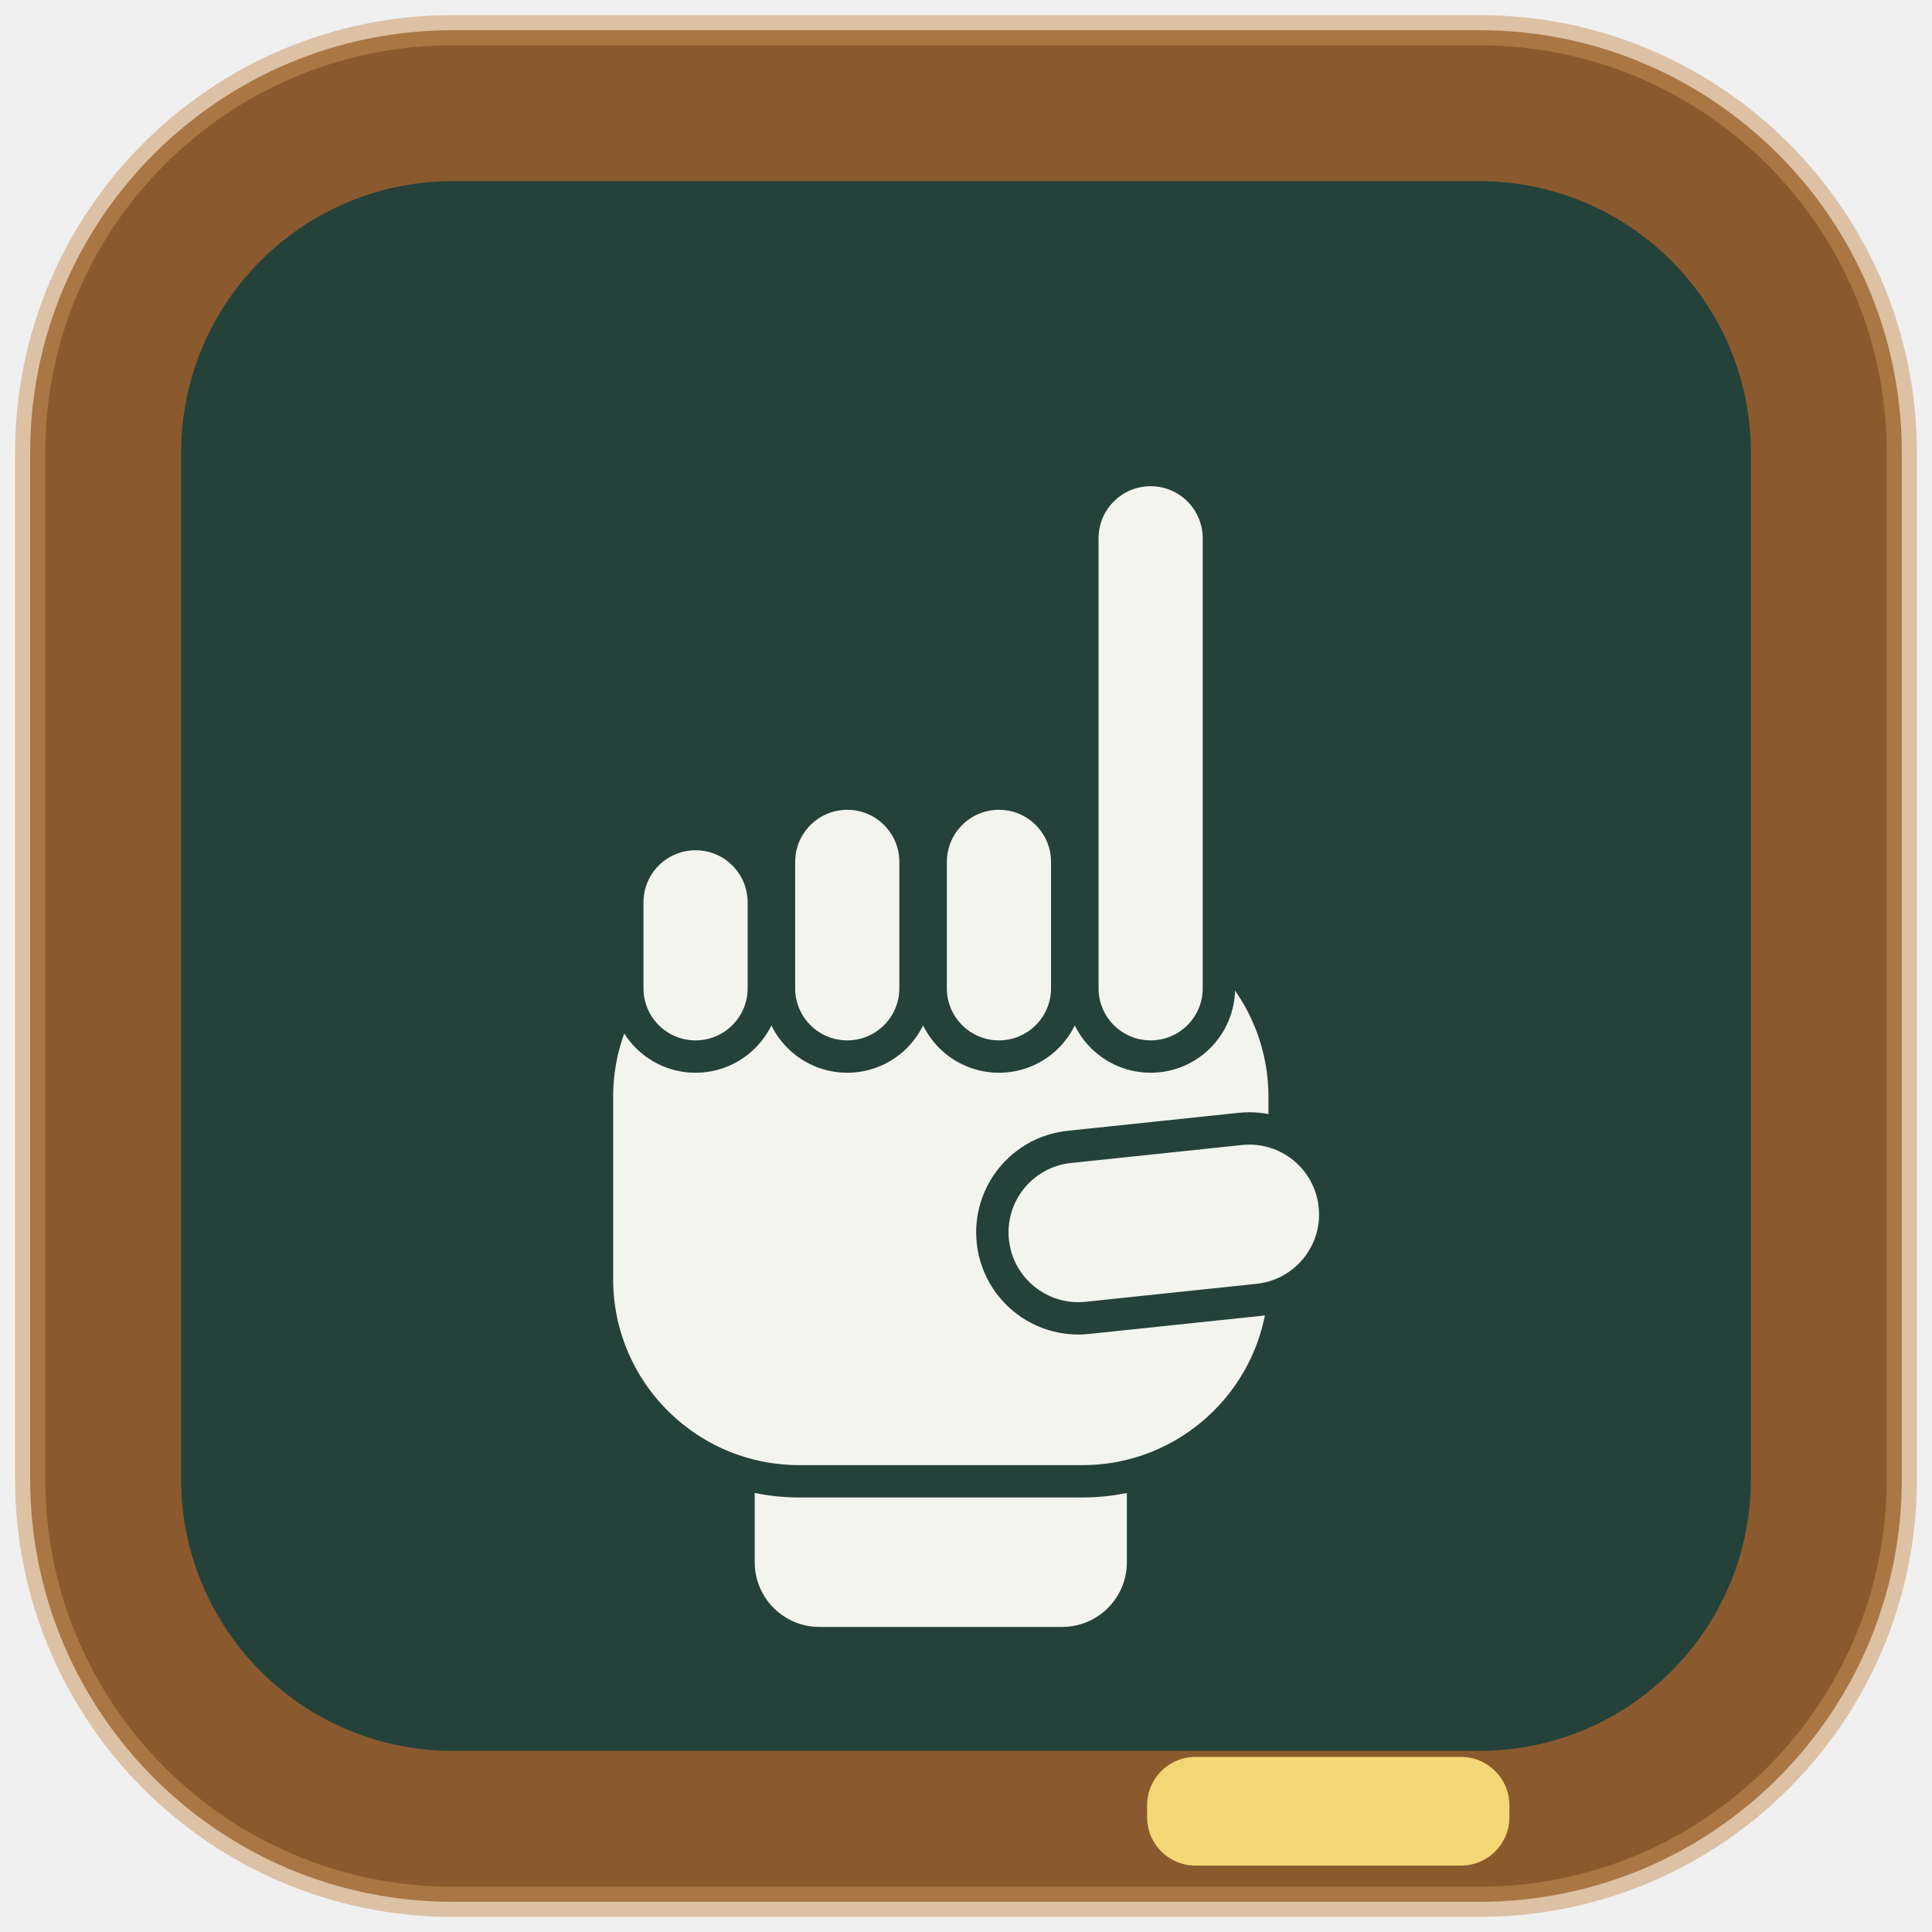
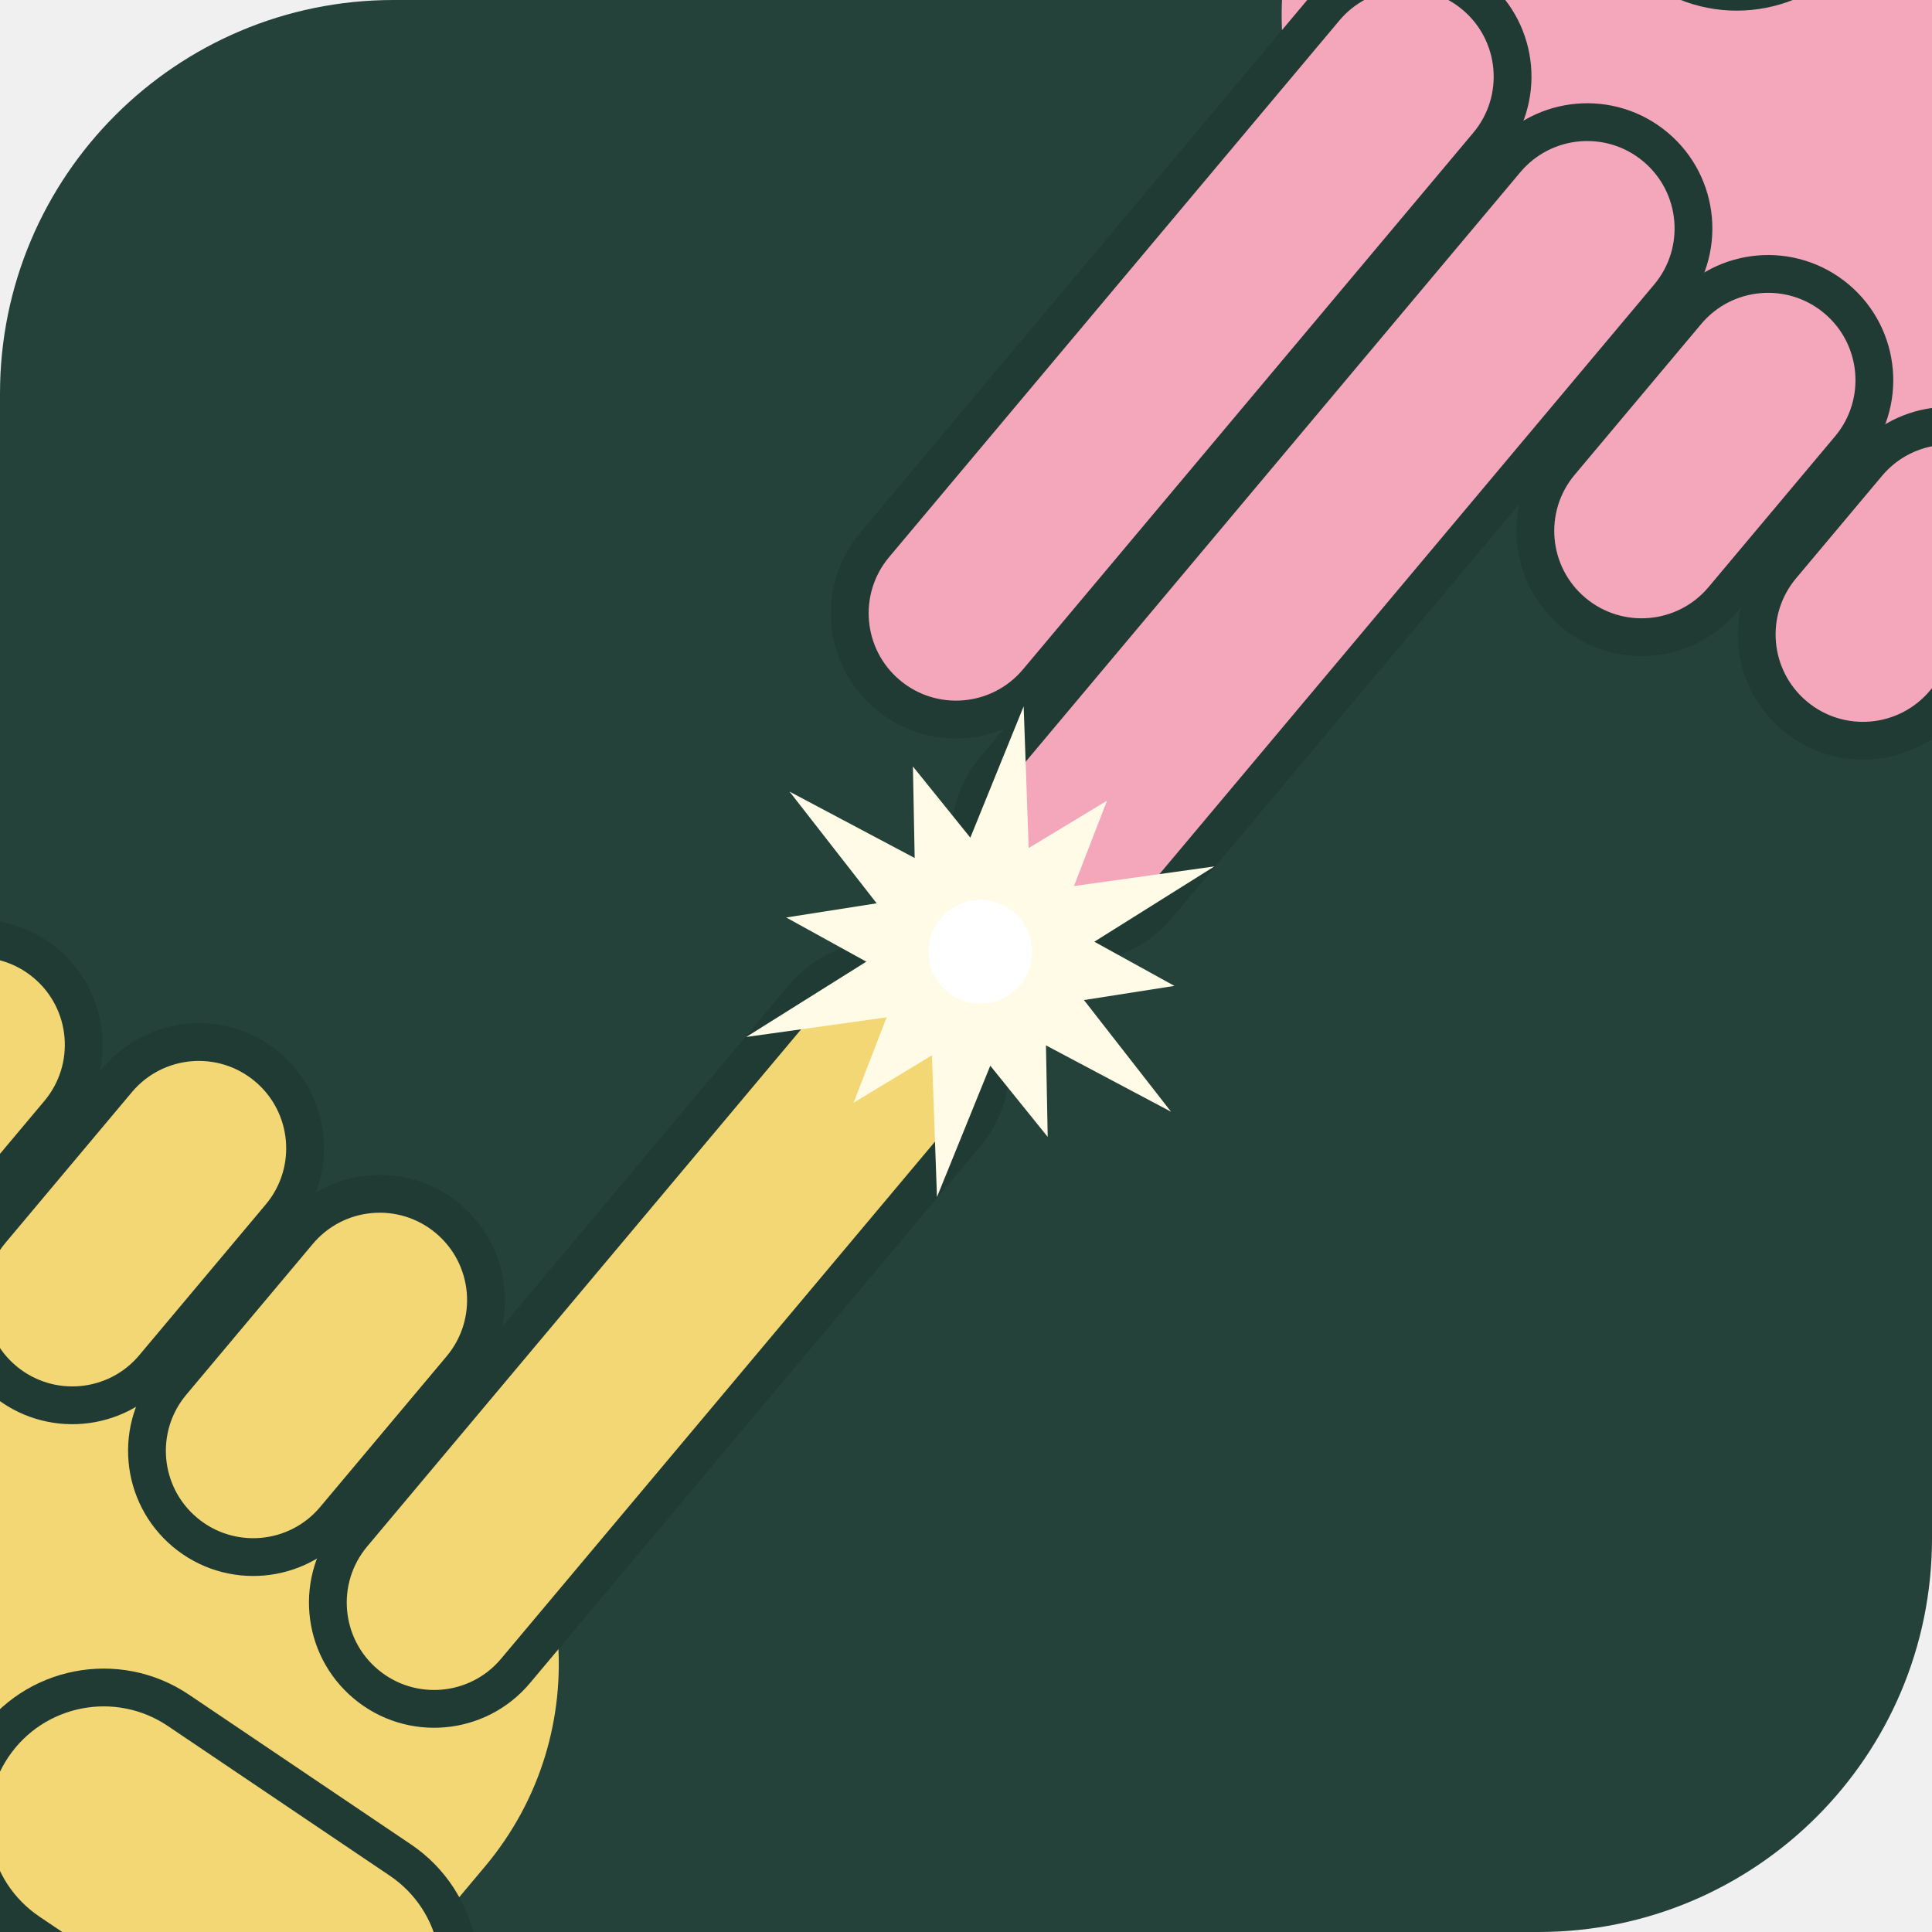
- <svg xmlns="http://www.w3.org/2000/svg" viewBox="0 0 64 64" width="64" height="64">
-   <defs />
-   <rect x="1" y="1" width="62" height="62" rx="14" fill="#8a5a2e" />
-   <rect x="1" y="1" width="62" height="62" rx="14" fill="none" stroke="#c9925a" stroke-opacity=".5" stroke-width="1" />
-   <rect x="6" y="6" width="52" height="52" rx="9" fill="#24423a" />
-   <g transform="translate(15.42 10.88) scale(0.335)">
-     <g fill="#f4f4ee" stroke="#24423a" stroke-width="3.2">
-       <rect x="27" y="104" width="40" height="26" rx="8" />
-       <rect x="13" y="56" width="68" height="58" rx="20" />
-       <rect class="f" x="61" y="14" width="13.5" height="58" rx="6.75" />
-       <rect class="f" x="46" y="46" width="13.5" height="26" rx="6.75" />
-       <rect class="f" x="31" y="46" width="13.5" height="26" rx="6.75" />
-       <rect class="f" x="16" y="50" width="13.5" height="22" rx="6.75" />
-       <rect class="f" x="52" y="80" width="34" height="17" rx="8.5" transform="rotate(-6 69 88)" />
+ <svg xmlns="http://www.w3.org/2000/svg" viewBox="130 130 540 540" width="64" height="64">
+   <defs>
+     <radialGradient id="bg" cx="50%" cy="45%" r="62%">
+       <stop offset="0" stop-color="#2f5a4d" />
+       <stop offset=".7" stop-color="#22403a" />
+       <stop offset="1" stop-color="#16291f" />
+     </radialGradient>
+     <filter id="chalk" x="-5%" y="-5%" width="110%" height="110%" filterUnits="objectBoundingBox" primitiveUnits="userSpaceOnUse">
+       <feTurbulence type="fractalNoise" baseFrequency="0.7" numOctaves="2" seed="4" result="n" />
+       <feColorMatrix in="n" type="matrix" values="0 0 0 0 0  0 0 0 0 0  0 0 0 0 0  -1.25 0 0 0 1.42" result="m" />
+       <feComposite in="SourceGraphic" in2="m" operator="in" result="g" />
+       <feTurbulence type="turbulence" baseFrequency="0.014" numOctaves="2" seed="9" result="w" />
+       <feDisplacementMap in="g" in2="w" scale="6" xChannelSelector="R" yChannelSelector="G" />
+     </filter>
+     <filter id="shadow" x="-10%" y="-10%" width="120%" height="120%">
+       <feDropShadow dx="0" dy="7" stdDeviation="9" flood-color="#08140f" flood-opacity=".75" />
+     </filter>
+     <filter id="chalk2" x="-20%" y="-20%" width="140%" height="140%">
+       <feTurbulence type="fractalNoise" baseFrequency="0.5" numOctaves="2" seed="2" result="n" />
+       <feColorMatrix in="n" type="matrix" values="0 0 0 0 0  0 0 0 0 0  0 0 0 0 0  -1.4 0 0 0 1.45" result="m" />
+       <feComposite in="SourceGraphic" in2="m" operator="in" />
+     </filter>
+     <filter id="glow" x="-30%" y="-30%" width="160%" height="160%">
+       <feGaussianBlur stdDeviation="6" />
+     </filter>
+     <filter id="smear">
+       <feGaussianBlur stdDeviation="28" />
+     </filter>
+     <filter id="dust">
+       <feTurbulence type="fractalNoise" baseFrequency="0.8" numOctaves="1" seed="7" />
+       <feColorMatrix type="matrix" values="0 0 0 0 1  0 0 0 0 1  0 0 0 0 1  0 0 0 -9 1.2" />
+       <feComposite in2="SourceGraphic" operator="in" />
+     </filter>
+   </defs>
+   <rect x="130" y="130" width="540" height="540" rx="110" fill="#24423a" />
+   <g>
+     <g>
+       <g transform="translate(396.2865 405.1925) rotate(40) scale(4.4) translate(-67.75 -14)">
+         <g fill="#f3d774">
+           <rect x="27" y="104" width="40" height="60" rx="8" />
+           <rect x="13" y="56" width="68" height="58" rx="20" />
+           <rect x="61" y="14" width="13.5" height="58" rx="6.75" stroke="#1f3b33" stroke-width="2.4" />
+           <rect x="46" y="46" width="13.5" height="26" rx="6.75" stroke="#1f3b33" stroke-width="2.4" />
+           <rect x="31" y="46" width="13.5" height="26" rx="6.75" stroke="#1f3b33" stroke-width="2.4" />
+           <rect x="16" y="50" width="13.5" height="22" rx="6.75" stroke="#1f3b33" stroke-width="2.4" />
+           <rect x="52" y="80" width="34" height="17" rx="8.5" transform="rotate(-6 69 88)" stroke="#1f3b33" stroke-width="2.4" />
+         </g>
+       </g>
    </g>
  </g>
-   <rect x="38" y="58.2" width="12" height="3.6" rx="1.6" fill="#f3d774" />
+   <g>
+     <g>
+       <g transform="translate(411.7135 386.8075) rotate(220) scale(4.4) translate(-52.75 -8)">
+         <g fill="#f4a6bb">
+           <rect x="27" y="104" width="40" height="60" rx="8" />
+           <rect x="13" y="56" width="68" height="58" rx="20" />
+           <rect x="61" y="14" width="13.5" height="58" rx="6.75" stroke="#1f3b33" stroke-width="2.4" />
+           <rect x="46" y="8" width="13.5" height="64" rx="6.75" stroke="#1f3b33" stroke-width="2.4" />
+           <rect x="31" y="46" width="13.5" height="26" rx="6.75" stroke="#1f3b33" stroke-width="2.4" />
+           <rect x="16" y="50" width="13.5" height="22" rx="6.75" stroke="#1f3b33" stroke-width="2.4" />
+           <rect x="52" y="80" width="34" height="17" rx="8.5" transform="rotate(-6 69 88)" stroke="#1f3b33" stroke-width="2.4" />
+         </g>
+       </g>
+     </g>
+   </g>
+   <g transform="translate(404 396) rotate(40) scale(1.45)">
+     <polygon points="48.0,0.0 21.3,5.7 32.9,19.0 15.6,15.6 24.0,41.6 5.7,21.3 0.0,38.0 -5.7,21.3 -24.0,41.6 -15.6,15.6 -32.9,19.0 -21.3,5.7 -48.0,0.0 -21.3,-5.7 -32.9,-19.0 -15.6,-15.6 -24.0,-41.6 -5.7,-21.3 -0.0,-38.0 5.7,-21.3 24.0,-41.6 15.6,-15.6 32.9,-19.0 21.3,-5.7" fill="#fffbe6" />
+     <circle r="10" fill="#fff" />
+   </g>
</svg>
